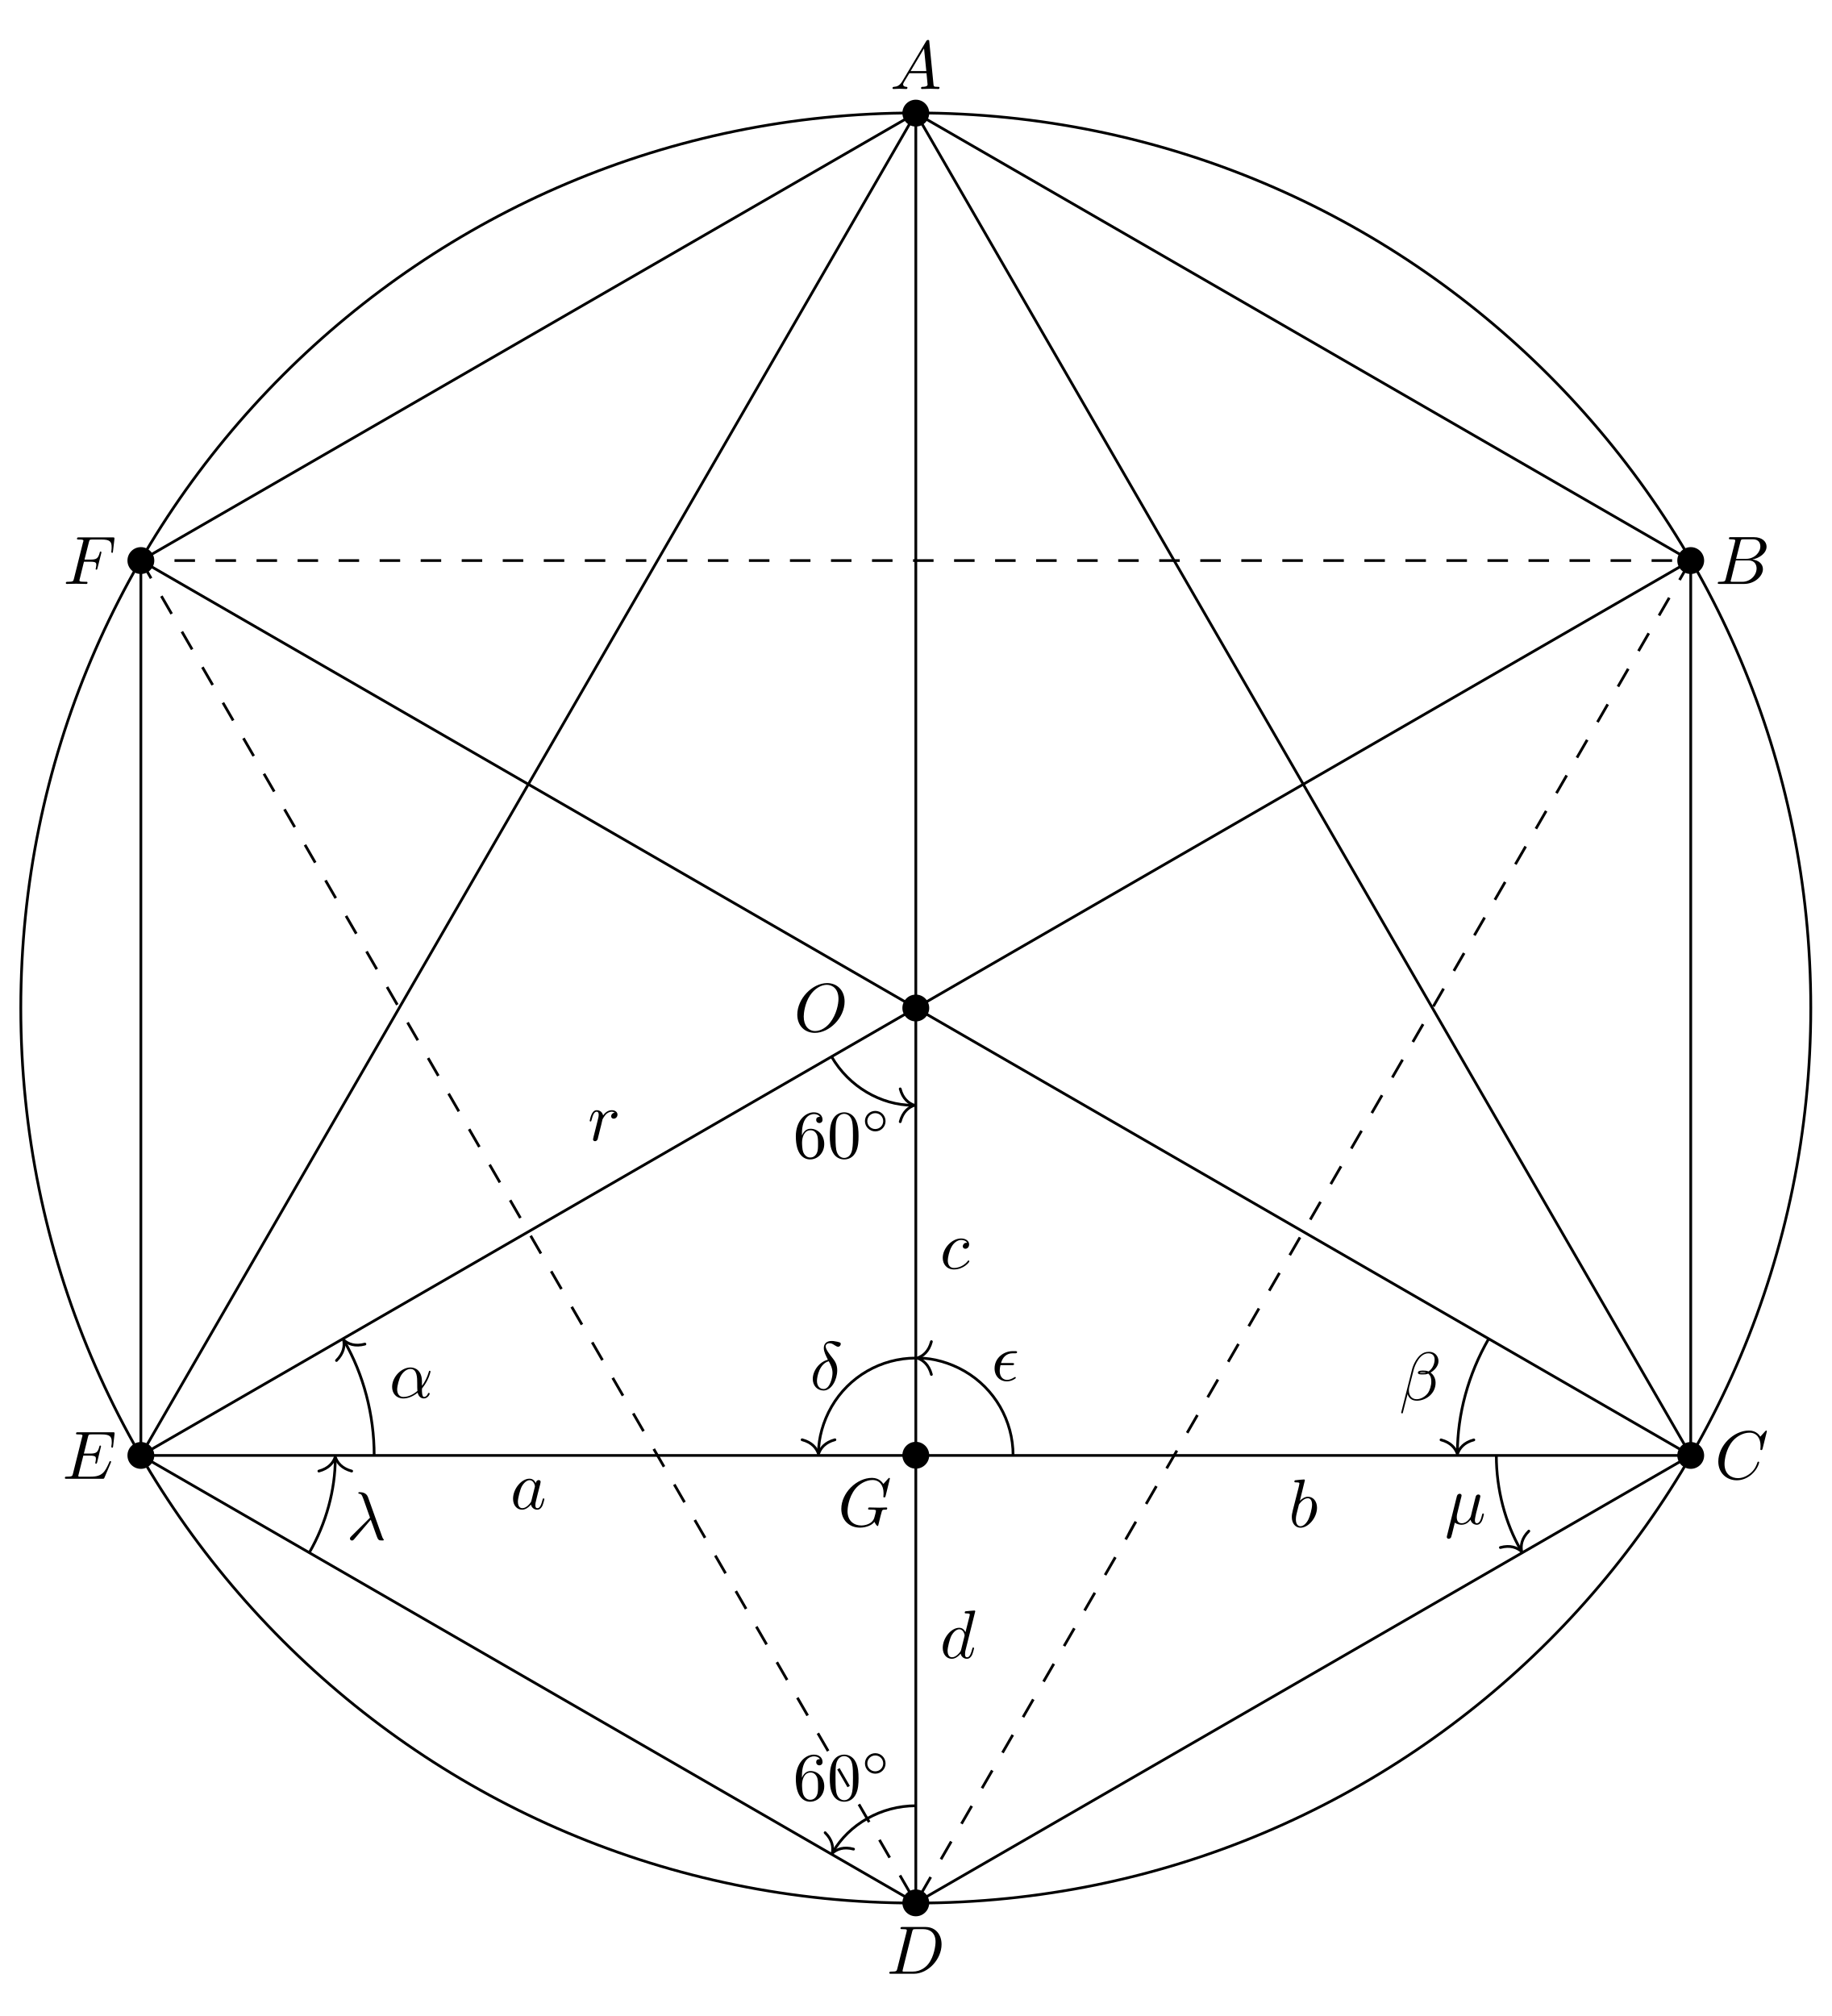
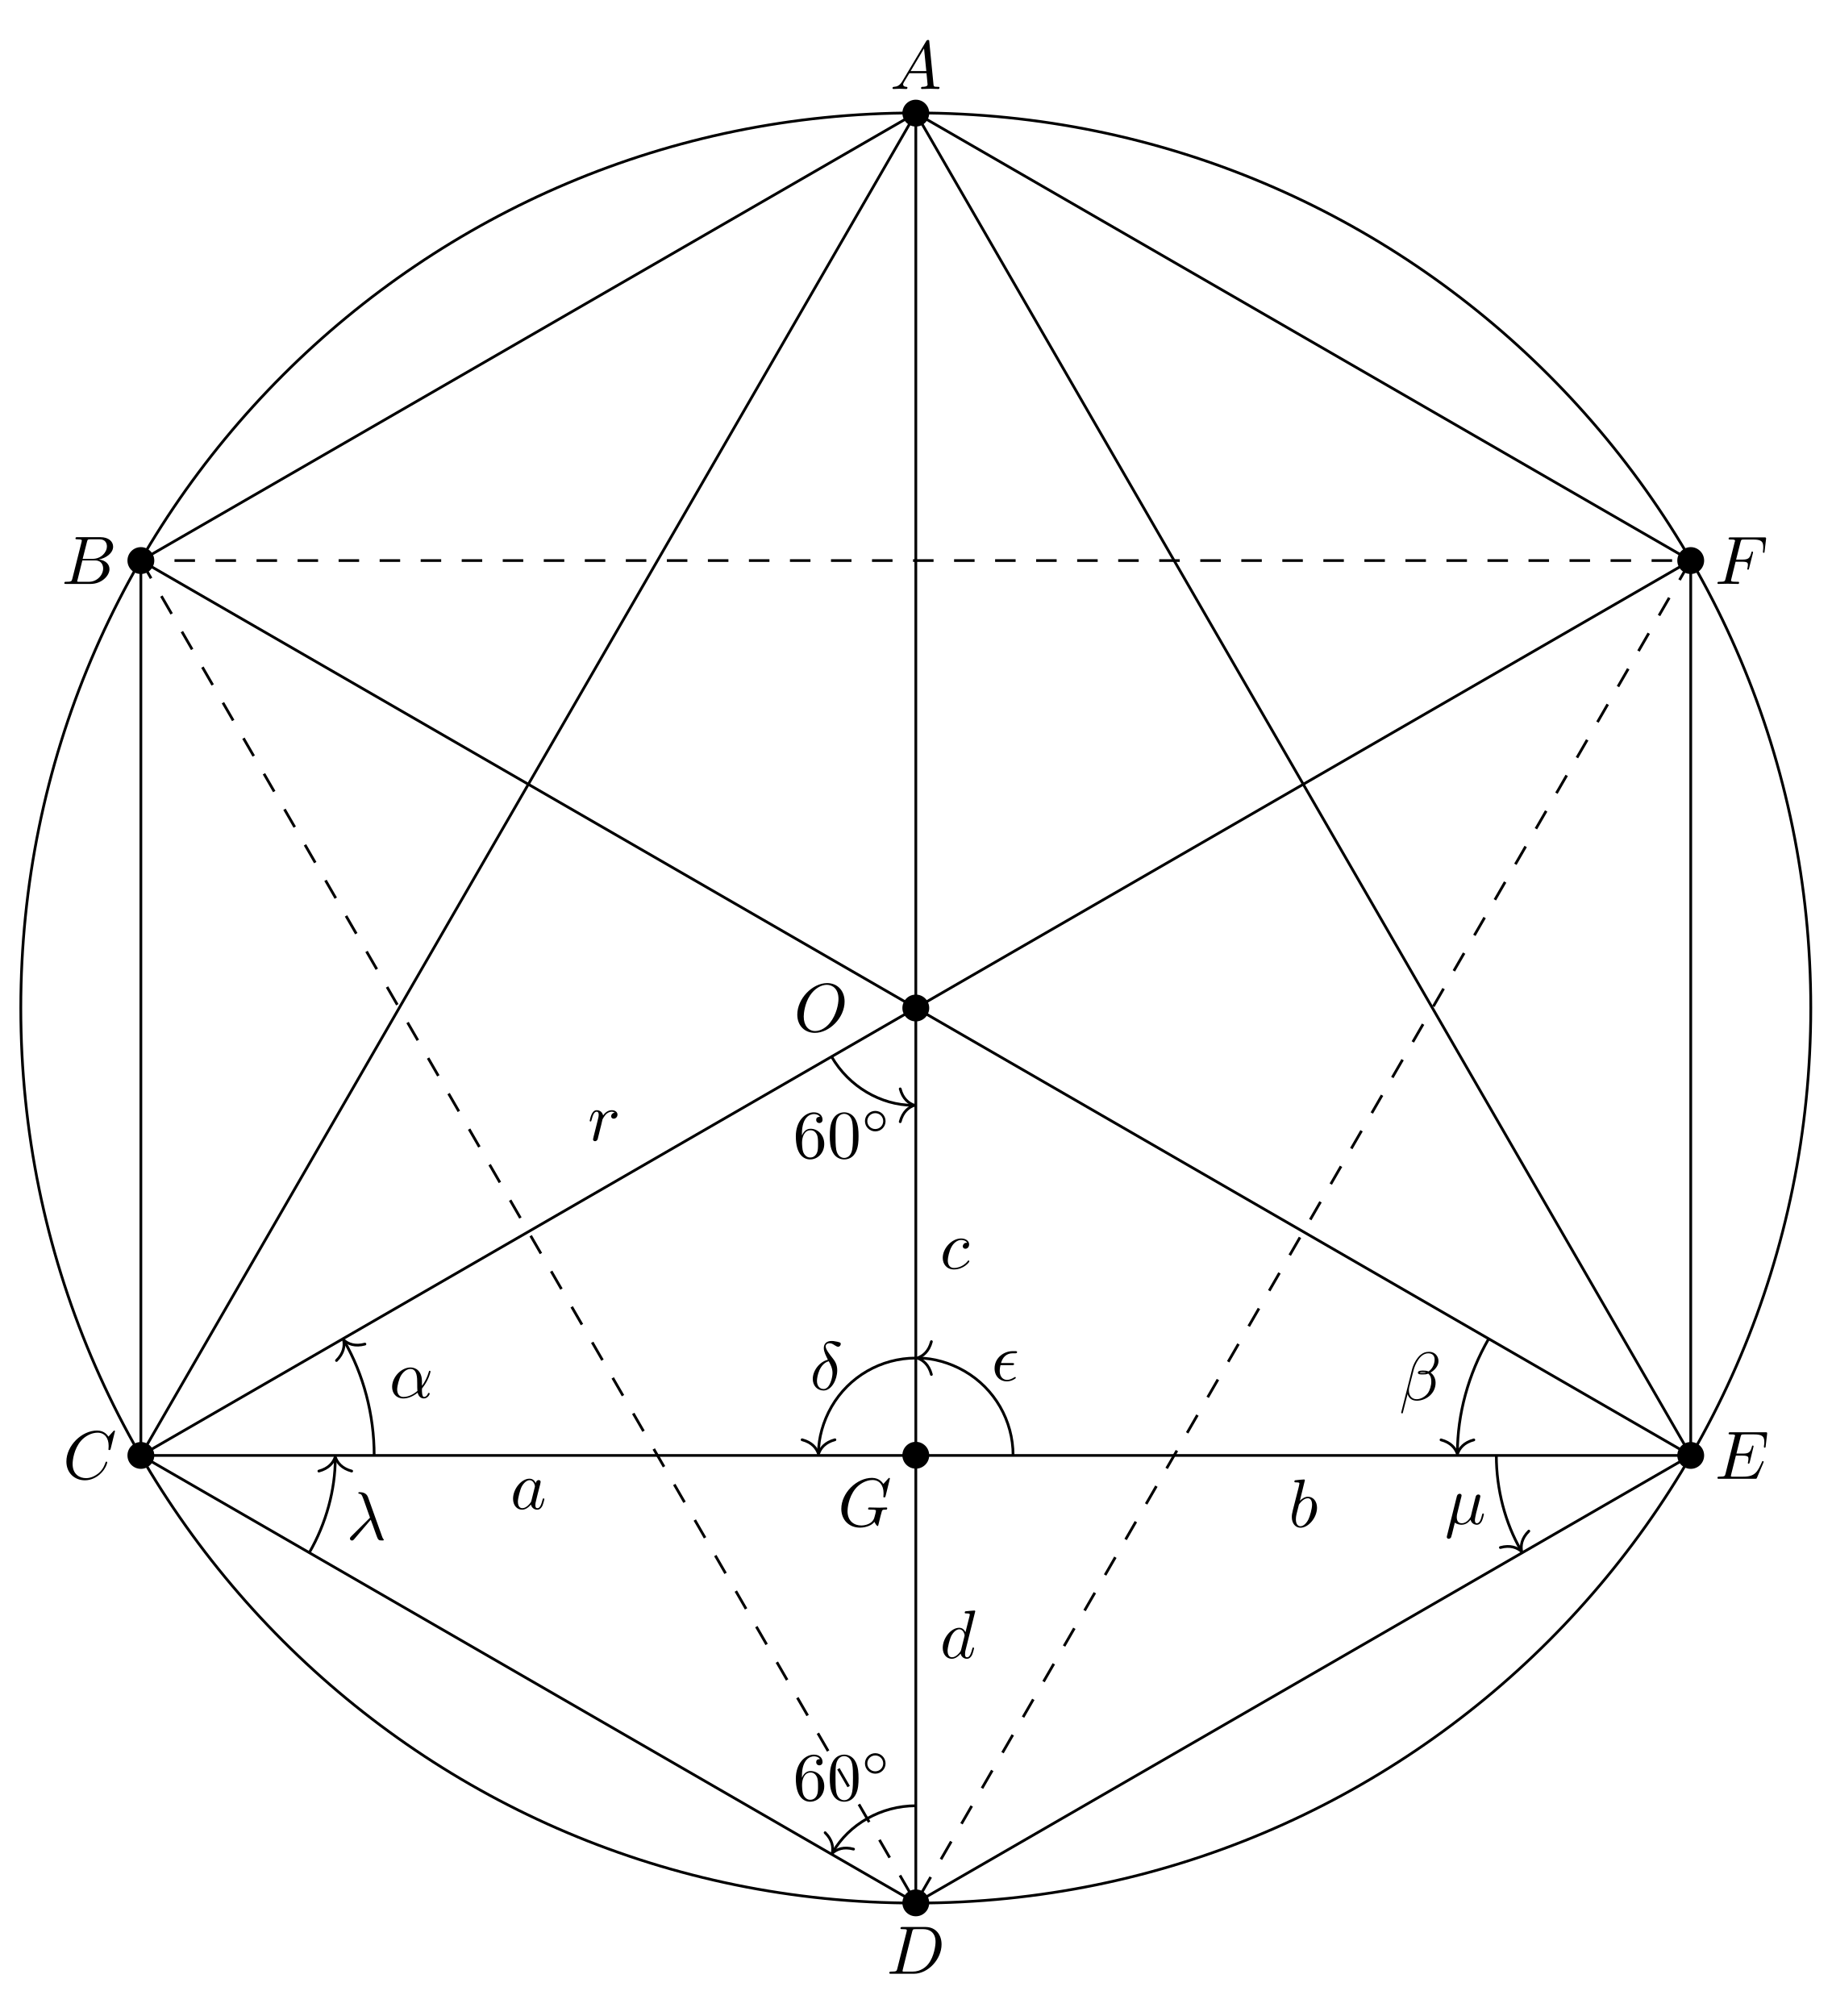
<svg xmlns="http://www.w3.org/2000/svg" xmlns:xlink="http://www.w3.org/1999/xlink" width="266.855pt" height="293.699pt" viewBox="0 0 266.855 293.699">
  <defs>
    <g>
      <g id="glyph-0-0">
        <path d="M 7.375 -4.344 C 7.375 -5.953 6.312 -7.031 4.828 -7.031 C 2.688 -7.031 0.484 -4.766 0.484 -2.438 C 0.484 -0.781 1.609 0.219 3.047 0.219 C 5.156 0.219 7.375 -1.969 7.375 -4.344 Z M 3.094 -0.047 C 2.109 -0.047 1.422 -0.844 1.422 -2.156 C 1.422 -2.609 1.562 -4.062 2.328 -5.219 C 3.016 -6.266 3.984 -6.781 4.781 -6.781 C 5.594 -6.781 6.484 -6.219 6.484 -4.734 C 6.484 -4.016 6.219 -2.469 5.234 -1.234 C 4.75 -0.625 3.938 -0.047 3.094 -0.047 Z M 3.094 -0.047 " />
      </g>
      <g id="glyph-0-1">
        <path d="M 1.781 -1.141 C 1.391 -0.484 1 -0.344 0.562 -0.312 C 0.438 -0.297 0.344 -0.297 0.344 -0.109 C 0.344 -0.047 0.406 0 0.484 0 C 0.75 0 1.062 -0.031 1.328 -0.031 C 1.672 -0.031 2.016 0 2.328 0 C 2.391 0 2.516 0 2.516 -0.188 C 2.516 -0.297 2.438 -0.312 2.359 -0.312 C 2.141 -0.328 1.891 -0.406 1.891 -0.656 C 1.891 -0.781 1.953 -0.891 2.031 -1.031 L 2.797 -2.297 L 5.297 -2.297 C 5.312 -2.094 5.453 -0.734 5.453 -0.641 C 5.453 -0.344 4.938 -0.312 4.734 -0.312 C 4.594 -0.312 4.5 -0.312 4.5 -0.109 C 4.5 0 4.609 0 4.641 0 C 5.047 0 5.469 -0.031 5.875 -0.031 C 6.125 -0.031 6.766 0 7.016 0 C 7.062 0 7.188 0 7.188 -0.203 C 7.188 -0.312 7.094 -0.312 6.953 -0.312 C 6.344 -0.312 6.344 -0.375 6.312 -0.672 L 5.703 -6.891 C 5.688 -7.094 5.688 -7.141 5.516 -7.141 C 5.359 -7.141 5.312 -7.062 5.25 -6.969 Z M 2.984 -2.609 L 4.938 -5.906 L 5.266 -2.609 Z M 2.984 -2.609 " />
      </g>
      <g id="glyph-0-2">
        <path d="M 1.594 -0.781 C 1.5 -0.391 1.469 -0.312 0.688 -0.312 C 0.516 -0.312 0.422 -0.312 0.422 -0.109 C 0.422 0 0.516 0 0.688 0 L 4.25 0 C 5.828 0 7 -1.172 7 -2.156 C 7 -2.875 6.422 -3.453 5.453 -3.562 C 6.484 -3.75 7.531 -4.484 7.531 -5.438 C 7.531 -6.172 6.875 -6.812 5.688 -6.812 L 2.328 -6.812 C 2.141 -6.812 2.047 -6.812 2.047 -6.609 C 2.047 -6.5 2.141 -6.5 2.328 -6.5 C 2.344 -6.5 2.531 -6.5 2.703 -6.484 C 2.875 -6.453 2.969 -6.453 2.969 -6.312 C 2.969 -6.281 2.953 -6.25 2.938 -6.125 Z M 3.094 -3.656 L 3.719 -6.125 C 3.812 -6.469 3.828 -6.5 4.25 -6.5 L 5.547 -6.5 C 6.422 -6.5 6.625 -5.906 6.625 -5.469 C 6.625 -4.594 5.766 -3.656 4.562 -3.656 Z M 2.656 -0.312 C 2.516 -0.312 2.5 -0.312 2.438 -0.312 C 2.328 -0.328 2.297 -0.344 2.297 -0.422 C 2.297 -0.453 2.297 -0.469 2.359 -0.641 L 3.047 -3.422 L 4.922 -3.422 C 5.875 -3.422 6.078 -2.688 6.078 -2.266 C 6.078 -1.281 5.188 -0.312 4 -0.312 Z M 2.656 -0.312 " />
      </g>
      <g id="glyph-0-3">
        <path d="M 7.578 -6.922 C 7.578 -6.953 7.562 -7.031 7.469 -7.031 C 7.438 -7.031 7.422 -7.016 7.312 -6.906 L 6.625 -6.141 C 6.531 -6.281 6.078 -7.031 4.969 -7.031 C 2.734 -7.031 0.5 -4.828 0.5 -2.516 C 0.5 -0.875 1.672 0.219 3.203 0.219 C 4.062 0.219 4.828 -0.172 5.359 -0.641 C 6.281 -1.453 6.453 -2.359 6.453 -2.391 C 6.453 -2.5 6.344 -2.5 6.328 -2.5 C 6.266 -2.5 6.219 -2.469 6.203 -2.391 C 6.109 -2.109 5.875 -1.391 5.188 -0.812 C 4.5 -0.266 3.875 -0.094 3.359 -0.094 C 2.469 -0.094 1.406 -0.609 1.406 -2.156 C 1.406 -2.734 1.609 -4.344 2.609 -5.516 C 3.219 -6.219 4.156 -6.719 5.047 -6.719 C 6.062 -6.719 6.656 -5.953 6.656 -4.797 C 6.656 -4.391 6.625 -4.391 6.625 -4.281 C 6.625 -4.188 6.734 -4.188 6.766 -4.188 C 6.891 -4.188 6.891 -4.203 6.953 -4.391 Z M 7.578 -6.922 " />
      </g>
      <g id="glyph-0-4">
        <path d="M 1.578 -0.781 C 1.484 -0.391 1.469 -0.312 0.672 -0.312 C 0.516 -0.312 0.406 -0.312 0.406 -0.125 C 0.406 0 0.484 0 0.672 0 L 3.984 0 C 6.047 0 8.016 -2.109 8.016 -4.281 C 8.016 -5.688 7.172 -6.812 5.672 -6.812 L 2.328 -6.812 C 2.141 -6.812 2.031 -6.812 2.031 -6.625 C 2.031 -6.5 2.109 -6.5 2.312 -6.5 C 2.438 -6.5 2.625 -6.484 2.734 -6.484 C 2.906 -6.453 2.953 -6.438 2.953 -6.312 C 2.953 -6.281 2.953 -6.25 2.922 -6.125 Z M 3.734 -6.125 C 3.828 -6.469 3.844 -6.5 4.281 -6.5 L 5.344 -6.5 C 6.312 -6.5 7.141 -5.969 7.141 -4.656 C 7.141 -4.172 6.953 -2.531 6.094 -1.438 C 5.812 -1.062 5.031 -0.312 3.797 -0.312 L 2.672 -0.312 C 2.531 -0.312 2.516 -0.312 2.453 -0.312 C 2.359 -0.328 2.328 -0.344 2.328 -0.422 C 2.328 -0.453 2.328 -0.469 2.375 -0.641 Z M 3.734 -6.125 " />
      </g>
      <g id="glyph-0-5">
        <path d="M 7.062 -2.328 C 7.078 -2.375 7.109 -2.438 7.109 -2.469 C 7.109 -2.469 7.109 -2.578 6.984 -2.578 C 6.891 -2.578 6.875 -2.516 6.859 -2.453 C 6.203 -0.984 5.844 -0.312 4.141 -0.312 L 2.688 -0.312 C 2.547 -0.312 2.516 -0.312 2.469 -0.312 C 2.359 -0.328 2.328 -0.344 2.328 -0.422 C 2.328 -0.453 2.328 -0.469 2.375 -0.641 L 3.062 -3.375 L 4.047 -3.375 C 4.891 -3.375 4.891 -3.156 4.891 -2.906 C 4.891 -2.844 4.891 -2.719 4.828 -2.422 C 4.812 -2.375 4.797 -2.344 4.797 -2.312 C 4.797 -2.266 4.828 -2.203 4.922 -2.203 C 5 -2.203 5.031 -2.25 5.078 -2.406 L 5.641 -4.734 C 5.641 -4.797 5.594 -4.844 5.516 -4.844 C 5.438 -4.844 5.406 -4.781 5.391 -4.672 C 5.172 -3.906 5 -3.672 4.078 -3.672 L 3.141 -3.672 L 3.734 -6.078 C 3.828 -6.438 3.844 -6.469 4.281 -6.469 L 5.688 -6.469 C 6.891 -6.469 7.203 -6.188 7.203 -5.359 C 7.203 -5.125 7.203 -5.109 7.156 -4.828 C 7.156 -4.781 7.141 -4.703 7.141 -4.656 C 7.141 -4.609 7.172 -4.531 7.266 -4.531 C 7.375 -4.531 7.391 -4.594 7.406 -4.781 L 7.609 -6.516 C 7.641 -6.781 7.594 -6.781 7.344 -6.781 L 2.297 -6.781 C 2.109 -6.781 2 -6.781 2 -6.578 C 2 -6.469 2.094 -6.469 2.281 -6.469 C 2.656 -6.469 2.938 -6.469 2.938 -6.297 C 2.938 -6.25 2.938 -6.234 2.875 -6.047 L 1.562 -0.781 C 1.469 -0.391 1.453 -0.312 0.656 -0.312 C 0.484 -0.312 0.375 -0.312 0.375 -0.125 C 0.375 0 0.469 0 0.656 0 L 5.828 0 C 6.062 0 6.078 -0.016 6.141 -0.172 Z M 7.062 -2.328 " />
      </g>
      <g id="glyph-0-6">
        <path d="M 3.016 -3.234 L 3.984 -3.234 C 4.734 -3.234 4.812 -3.078 4.812 -2.797 C 4.812 -2.719 4.812 -2.609 4.75 -2.297 C 4.719 -2.25 4.719 -2.219 4.719 -2.188 C 4.719 -2.109 4.781 -2.078 4.828 -2.078 C 4.938 -2.078 4.938 -2.109 4.984 -2.281 L 5.531 -4.453 C 5.562 -4.562 5.562 -4.578 5.562 -4.609 C 5.562 -4.625 5.547 -4.719 5.438 -4.719 C 5.344 -4.719 5.328 -4.672 5.297 -4.5 C 5.078 -3.734 4.859 -3.547 4 -3.547 L 3.094 -3.547 L 3.734 -6.078 C 3.828 -6.438 3.844 -6.469 4.281 -6.469 L 5.594 -6.469 C 6.812 -6.469 7.047 -6.141 7.047 -5.375 C 7.047 -5.141 7.047 -5.109 7.016 -4.828 C 7 -4.703 7 -4.688 7 -4.656 C 7 -4.609 7.031 -4.531 7.125 -4.531 C 7.234 -4.531 7.234 -4.594 7.25 -4.781 L 7.453 -6.516 C 7.484 -6.781 7.438 -6.781 7.188 -6.781 L 2.297 -6.781 C 2.109 -6.781 2 -6.781 2 -6.578 C 2 -6.469 2.094 -6.469 2.281 -6.469 C 2.656 -6.469 2.938 -6.469 2.938 -6.297 C 2.938 -6.25 2.938 -6.234 2.875 -6.047 L 1.562 -0.781 C 1.469 -0.391 1.453 -0.312 0.656 -0.312 C 0.484 -0.312 0.375 -0.312 0.375 -0.125 C 0.375 0 0.5 0 0.531 0 C 0.812 0 1.562 -0.031 1.844 -0.031 C 2.172 -0.031 3 0 3.328 0 C 3.422 0 3.531 0 3.531 -0.188 C 3.531 -0.266 3.484 -0.297 3.484 -0.297 C 3.453 -0.312 3.422 -0.312 3.203 -0.312 C 2.984 -0.312 2.938 -0.312 2.688 -0.328 C 2.391 -0.359 2.359 -0.406 2.359 -0.531 C 2.359 -0.547 2.359 -0.609 2.406 -0.75 Z M 3.016 -3.234 " />
      </g>
      <g id="glyph-0-7">
        <path d="M 7.578 -6.922 C 7.578 -6.953 7.562 -7.031 7.469 -7.031 C 7.438 -7.031 7.422 -7.016 7.312 -6.906 L 6.625 -6.141 C 6.531 -6.281 6.078 -7.031 4.969 -7.031 C 2.734 -7.031 0.5 -4.828 0.5 -2.516 C 0.5 -0.922 1.609 0.219 3.219 0.219 C 3.656 0.219 4.109 0.125 4.469 -0.016 C 4.969 -0.219 5.156 -0.422 5.328 -0.625 C 5.422 -0.375 5.688 -0.016 5.781 -0.016 C 5.828 -0.016 5.859 -0.047 5.859 -0.047 C 5.875 -0.062 5.969 -0.453 6.016 -0.656 L 6.203 -1.422 C 6.25 -1.594 6.297 -1.766 6.344 -1.938 C 6.453 -2.375 6.453 -2.406 7.031 -2.406 C 7.078 -2.406 7.188 -2.422 7.188 -2.609 C 7.188 -2.688 7.141 -2.719 7.062 -2.719 C 6.828 -2.719 6.234 -2.688 6.016 -2.688 C 5.703 -2.688 4.922 -2.719 4.609 -2.719 C 4.531 -2.719 4.406 -2.719 4.406 -2.516 C 4.406 -2.406 4.484 -2.406 4.703 -2.406 C 4.719 -2.406 5 -2.406 5.234 -2.391 C 5.5 -2.359 5.547 -2.328 5.547 -2.203 C 5.547 -2.109 5.438 -1.672 5.328 -1.297 C 5.047 -0.203 3.766 -0.094 3.406 -0.094 C 2.453 -0.094 1.406 -0.656 1.406 -2.188 C 1.406 -2.5 1.5 -4.141 2.547 -5.438 C 3.094 -6.109 4.062 -6.719 5.047 -6.719 C 6.062 -6.719 6.656 -5.953 6.656 -4.797 C 6.656 -4.391 6.625 -4.391 6.625 -4.281 C 6.625 -4.188 6.734 -4.188 6.766 -4.188 C 6.891 -4.188 6.891 -4.203 6.953 -4.391 Z M 7.578 -6.922 " />
      </g>
      <g id="glyph-0-8">
        <path d="M 3.719 -3.766 C 3.531 -4.141 3.25 -4.406 2.797 -4.406 C 1.641 -4.406 0.406 -2.938 0.406 -1.484 C 0.406 -0.547 0.953 0.109 1.719 0.109 C 1.922 0.109 2.422 0.062 3.016 -0.641 C 3.094 -0.219 3.453 0.109 3.922 0.109 C 4.281 0.109 4.5 -0.125 4.672 -0.438 C 4.828 -0.797 4.969 -1.406 4.969 -1.422 C 4.969 -1.531 4.875 -1.531 4.844 -1.531 C 4.75 -1.531 4.734 -1.484 4.703 -1.344 C 4.531 -0.703 4.359 -0.109 3.953 -0.109 C 3.672 -0.109 3.656 -0.375 3.656 -0.562 C 3.656 -0.781 3.672 -0.875 3.781 -1.312 C 3.891 -1.719 3.906 -1.828 4 -2.203 L 4.359 -3.594 C 4.422 -3.875 4.422 -3.891 4.422 -3.938 C 4.422 -4.109 4.312 -4.203 4.141 -4.203 C 3.891 -4.203 3.75 -3.984 3.719 -3.766 Z M 3.078 -1.188 C 3.016 -1 3.016 -0.984 2.875 -0.812 C 2.438 -0.266 2.031 -0.109 1.75 -0.109 C 1.25 -0.109 1.109 -0.656 1.109 -1.047 C 1.109 -1.547 1.422 -2.766 1.656 -3.234 C 1.969 -3.812 2.406 -4.188 2.812 -4.188 C 3.453 -4.188 3.594 -3.375 3.594 -3.312 C 3.594 -3.25 3.578 -3.188 3.562 -3.141 Z M 3.078 -1.188 " />
      </g>
      <g id="glyph-0-9">
        <path d="M 2.375 -6.812 C 2.375 -6.812 2.375 -6.922 2.25 -6.922 C 2.031 -6.922 1.297 -6.844 1.031 -6.812 C 0.953 -6.812 0.844 -6.797 0.844 -6.625 C 0.844 -6.5 0.938 -6.5 1.094 -6.5 C 1.562 -6.5 1.578 -6.438 1.578 -6.328 C 1.578 -6.266 1.5 -5.922 1.453 -5.719 L 0.625 -2.469 C 0.516 -1.969 0.469 -1.797 0.469 -1.453 C 0.469 -0.516 1 0.109 1.734 0.109 C 2.906 0.109 4.141 -1.375 4.141 -2.812 C 4.141 -3.719 3.609 -4.406 2.812 -4.406 C 2.359 -4.406 1.938 -4.109 1.641 -3.812 Z M 1.453 -3.047 C 1.5 -3.266 1.5 -3.281 1.594 -3.391 C 2.078 -4.031 2.531 -4.188 2.797 -4.188 C 3.156 -4.188 3.422 -3.891 3.422 -3.25 C 3.422 -2.656 3.094 -1.516 2.906 -1.141 C 2.578 -0.469 2.125 -0.109 1.734 -0.109 C 1.391 -0.109 1.062 -0.375 1.062 -1.109 C 1.062 -1.312 1.062 -1.5 1.219 -2.125 Z M 1.453 -3.047 " />
      </g>
      <g id="glyph-0-10">
        <path d="M 3.953 -3.781 C 3.781 -3.781 3.656 -3.781 3.516 -3.656 C 3.344 -3.5 3.328 -3.328 3.328 -3.266 C 3.328 -3.016 3.516 -2.906 3.703 -2.906 C 3.984 -2.906 4.25 -3.156 4.25 -3.547 C 4.25 -4.031 3.781 -4.406 3.078 -4.406 C 1.734 -4.406 0.406 -2.984 0.406 -1.578 C 0.406 -0.672 0.984 0.109 2.031 0.109 C 3.453 0.109 4.281 -0.953 4.281 -1.062 C 4.281 -1.125 4.234 -1.203 4.172 -1.203 C 4.109 -1.203 4.094 -1.172 4.031 -1.094 C 3.25 -0.109 2.156 -0.109 2.047 -0.109 C 1.422 -0.109 1.141 -0.594 1.141 -1.203 C 1.141 -1.609 1.344 -2.578 1.688 -3.188 C 2 -3.766 2.547 -4.188 3.094 -4.188 C 3.422 -4.188 3.812 -4.062 3.953 -3.781 Z M 3.953 -3.781 " />
      </g>
      <g id="glyph-0-11">
        <path d="M 5.141 -6.812 C 5.141 -6.812 5.141 -6.922 5.016 -6.922 C 4.859 -6.922 3.922 -6.828 3.75 -6.812 C 3.672 -6.797 3.609 -6.75 3.609 -6.625 C 3.609 -6.5 3.703 -6.5 3.844 -6.5 C 4.328 -6.5 4.344 -6.438 4.344 -6.328 L 4.312 -6.125 L 3.719 -3.766 C 3.531 -4.141 3.25 -4.406 2.797 -4.406 C 1.641 -4.406 0.406 -2.938 0.406 -1.484 C 0.406 -0.547 0.953 0.109 1.719 0.109 C 1.922 0.109 2.422 0.062 3.016 -0.641 C 3.094 -0.219 3.453 0.109 3.922 0.109 C 4.281 0.109 4.5 -0.125 4.672 -0.438 C 4.828 -0.797 4.969 -1.406 4.969 -1.422 C 4.969 -1.531 4.875 -1.531 4.844 -1.531 C 4.75 -1.531 4.734 -1.484 4.703 -1.344 C 4.531 -0.703 4.359 -0.109 3.953 -0.109 C 3.672 -0.109 3.656 -0.375 3.656 -0.562 C 3.656 -0.812 3.672 -0.875 3.703 -1.047 Z M 3.078 -1.188 C 3.016 -1 3.016 -0.984 2.875 -0.812 C 2.438 -0.266 2.031 -0.109 1.75 -0.109 C 1.25 -0.109 1.109 -0.656 1.109 -1.047 C 1.109 -1.547 1.422 -2.766 1.656 -3.234 C 1.969 -3.812 2.406 -4.188 2.812 -4.188 C 3.453 -4.188 3.594 -3.375 3.594 -3.312 C 3.594 -3.25 3.578 -3.188 3.562 -3.141 Z M 3.078 -1.188 " />
      </g>
      <g id="glyph-0-12">
        <path d="M 0.875 -0.594 C 0.844 -0.438 0.781 -0.203 0.781 -0.156 C 0.781 0.016 0.922 0.109 1.078 0.109 C 1.203 0.109 1.375 0.031 1.453 -0.172 C 1.469 -0.203 1.797 -1.562 1.844 -1.75 C 1.922 -2.078 2.109 -2.766 2.156 -3.047 C 2.203 -3.172 2.484 -3.641 2.719 -3.859 C 2.797 -3.922 3.094 -4.188 3.516 -4.188 C 3.781 -4.188 3.922 -4.062 3.938 -4.062 C 3.641 -4.016 3.422 -3.781 3.422 -3.516 C 3.422 -3.359 3.531 -3.172 3.797 -3.172 C 4.062 -3.172 4.344 -3.406 4.344 -3.766 C 4.344 -4.109 4.031 -4.406 3.516 -4.406 C 2.875 -4.406 2.438 -3.922 2.25 -3.641 C 2.156 -4.094 1.797 -4.406 1.328 -4.406 C 0.875 -4.406 0.688 -4.016 0.594 -3.844 C 0.422 -3.5 0.297 -2.906 0.297 -2.875 C 0.297 -2.766 0.391 -2.766 0.406 -2.766 C 0.516 -2.766 0.516 -2.781 0.578 -3 C 0.75 -3.703 0.953 -4.188 1.312 -4.188 C 1.469 -4.188 1.609 -4.109 1.609 -3.734 C 1.609 -3.516 1.578 -3.406 1.453 -2.891 Z M 0.875 -0.594 " />
      </g>
      <g id="glyph-0-13">
        <path d="M 4.75 -2.359 C 4.75 -3.922 3.828 -4.406 3.094 -4.406 C 1.719 -4.406 0.406 -2.984 0.406 -1.578 C 0.406 -0.641 1 0.109 2.031 0.109 C 2.656 0.109 3.375 -0.125 4.125 -0.734 C 4.25 -0.203 4.578 0.109 5.031 0.109 C 5.562 0.109 5.875 -0.438 5.875 -0.594 C 5.875 -0.672 5.812 -0.703 5.75 -0.703 C 5.688 -0.703 5.656 -0.672 5.625 -0.594 C 5.438 -0.109 5.078 -0.109 5.062 -0.109 C 4.75 -0.109 4.75 -0.891 4.75 -1.125 C 4.75 -1.328 4.75 -1.359 4.859 -1.469 C 5.797 -2.656 6 -3.812 6 -3.812 C 6 -3.844 5.984 -3.922 5.875 -3.922 C 5.781 -3.922 5.781 -3.891 5.734 -3.703 C 5.547 -3.078 5.219 -2.328 4.75 -1.734 Z M 4.094 -0.984 C 3.203 -0.219 2.438 -0.109 2.047 -0.109 C 1.453 -0.109 1.141 -0.562 1.141 -1.203 C 1.141 -1.688 1.406 -2.766 1.719 -3.266 C 2.188 -4 2.734 -4.188 3.078 -4.188 C 4.062 -4.188 4.062 -2.875 4.062 -2.109 C 4.062 -1.734 4.062 -1.156 4.094 -0.984 Z M 4.094 -0.984 " />
      </g>
      <g id="glyph-0-14">
        <path d="M 2.625 -4.359 C 1.391 -4.062 0.422 -2.766 0.422 -1.562 C 0.422 -0.594 1.062 0.125 2 0.125 C 3.156 0.125 3.984 -1.453 3.984 -2.828 C 3.984 -3.734 3.594 -4.234 3.25 -4.672 C 2.891 -5.125 2.297 -5.875 2.297 -6.312 C 2.297 -6.531 2.5 -6.766 2.844 -6.766 C 3.156 -6.766 3.344 -6.641 3.562 -6.5 C 3.766 -6.375 3.953 -6.25 4.109 -6.25 C 4.359 -6.25 4.5 -6.484 4.5 -6.656 C 4.5 -6.875 4.344 -6.891 3.984 -6.984 C 3.469 -7.094 3.328 -7.094 3.172 -7.094 C 2.391 -7.094 2.031 -6.656 2.031 -6.062 C 2.031 -5.516 2.328 -4.969 2.625 -4.359 Z M 2.75 -4.141 C 3 -3.672 3.297 -3.141 3.297 -2.422 C 3.297 -1.766 2.922 -0.094 2 -0.094 C 1.453 -0.094 1.031 -0.516 1.031 -1.281 C 1.031 -1.906 1.406 -3.781 2.75 -4.141 Z M 2.75 -4.141 " />
      </g>
      <g id="glyph-0-15">
        <path d="M 2.969 -2.25 C 3.125 -2.25 3.312 -2.25 3.312 -2.422 C 3.312 -2.562 3.188 -2.562 3.016 -2.562 L 1.406 -2.562 C 1.641 -3.406 2.203 -3.984 3.109 -3.984 L 3.422 -3.984 C 3.594 -3.984 3.75 -3.984 3.75 -4.156 C 3.75 -4.297 3.625 -4.297 3.453 -4.297 L 3.094 -4.297 C 1.797 -4.297 0.469 -3.297 0.469 -1.781 C 0.469 -0.672 1.219 0.109 2.266 0.109 C 2.922 0.109 3.562 -0.297 3.562 -0.406 C 3.562 -0.422 3.562 -0.531 3.469 -0.531 C 3.453 -0.531 3.422 -0.531 3.344 -0.484 C 3.031 -0.281 2.656 -0.109 2.297 -0.109 C 1.719 -0.109 1.219 -0.531 1.219 -1.406 C 1.219 -1.75 1.297 -2.141 1.328 -2.25 Z M 2.969 -2.25 " />
      </g>
      <g id="glyph-0-16">
        <path d="M 5.734 -5.672 C 5.734 -6.422 5.188 -7.031 4.375 -7.031 C 3.797 -7.031 3.516 -6.875 3.172 -6.625 C 2.625 -6.219 2.078 -5.25 1.891 -4.5 L 0.297 1.828 C 0.297 1.875 0.344 1.938 0.422 1.938 C 0.5 1.938 0.531 1.906 0.531 1.891 L 1.234 -0.875 C 1.422 -0.266 1.859 0.094 2.594 0.094 C 3.312 0.094 4.062 -0.25 4.516 -0.688 C 5 -1.141 5.312 -1.781 5.312 -2.516 C 5.312 -3.234 4.938 -3.766 4.578 -4 C 5.156 -4.344 5.734 -4.953 5.734 -5.672 Z M 3.938 -4.016 C 3.812 -3.969 3.703 -3.953 3.453 -3.953 C 3.312 -3.953 3.125 -3.938 3.016 -3.984 C 3.047 -4.094 3.406 -4.062 3.516 -4.062 C 3.719 -4.062 3.812 -4.062 3.938 -4.016 Z M 5.172 -5.906 C 5.172 -5.203 4.797 -4.484 4.281 -4.172 C 4 -4.281 3.812 -4.297 3.516 -4.297 C 3.297 -4.297 2.734 -4.312 2.734 -3.984 C 2.734 -3.703 3.25 -3.734 3.422 -3.734 C 3.797 -3.734 3.953 -3.734 4.25 -3.859 C 4.625 -3.5 4.672 -3.188 4.688 -2.734 C 4.703 -2.156 4.469 -1.406 4.188 -1.016 C 3.797 -0.484 3.125 -0.125 2.562 -0.125 C 1.797 -0.125 1.422 -0.703 1.422 -1.406 C 1.422 -1.5 1.422 -1.656 1.469 -1.844 L 2.109 -4.359 C 2.328 -5.219 3.047 -6.812 4.25 -6.812 C 4.828 -6.812 5.172 -6.5 5.172 -5.906 Z M 5.172 -5.906 " />
      </g>
      <g id="glyph-0-17">
        <path d="M 3.562 -2.906 C 3.969 -1.859 4.453 -0.344 4.609 -0.109 C 4.766 0.109 4.859 0.109 5.141 0.109 L 5.359 0.109 C 5.453 0.094 5.469 0.047 5.469 0.016 C 5.469 -0.016 5.438 -0.047 5.406 -0.078 C 5.312 -0.188 5.25 -0.344 5.188 -0.531 L 3.156 -6.203 C 2.938 -6.781 2.406 -6.922 1.938 -6.922 C 1.891 -6.922 1.75 -6.922 1.75 -6.812 C 1.75 -6.734 1.828 -6.703 1.844 -6.703 C 2.172 -6.656 2.25 -6.594 2.5 -5.906 L 3.453 -3.203 L 0.703 -0.469 C 0.594 -0.344 0.531 -0.297 0.531 -0.156 C 0.531 0.016 0.672 0.125 0.828 0.125 C 0.984 0.125 1.078 0.016 1.156 -0.078 Z M 3.562 -2.906 " />
      </g>
      <g id="glyph-0-18">
        <path d="M 2.297 -3.5 C 2.359 -3.703 2.453 -4.094 2.453 -4.141 C 2.453 -4.312 2.328 -4.406 2.156 -4.406 C 2.141 -4.406 1.859 -4.391 1.766 -4.047 L 0.328 1.719 C 0.297 1.844 0.297 1.859 0.297 1.891 C 0.297 2.031 0.406 2.156 0.578 2.156 C 0.781 2.156 0.906 1.969 0.922 1.938 C 0.969 1.859 1.094 1.328 1.469 -0.203 C 1.797 0.062 2.25 0.109 2.438 0.109 C 3.141 0.109 3.531 -0.344 3.766 -0.625 C 3.859 -0.172 4.234 0.109 4.672 0.109 C 5.016 0.109 5.25 -0.125 5.406 -0.438 C 5.578 -0.797 5.703 -1.406 5.703 -1.422 C 5.703 -1.531 5.609 -1.531 5.578 -1.531 C 5.484 -1.531 5.469 -1.484 5.438 -1.344 C 5.281 -0.703 5.094 -0.109 4.688 -0.109 C 4.422 -0.109 4.391 -0.375 4.391 -0.562 C 4.391 -0.781 4.5 -1.25 4.578 -1.609 L 4.859 -2.688 C 4.891 -2.828 5 -3.203 5.031 -3.359 C 5.078 -3.594 5.188 -3.969 5.188 -4.031 C 5.188 -4.203 5.047 -4.297 4.891 -4.297 C 4.844 -4.297 4.578 -4.281 4.5 -3.953 L 4.031 -2.078 C 3.922 -1.578 3.812 -1.172 3.781 -1.062 C 3.766 -1.016 3.297 -0.109 2.484 -0.109 C 1.984 -0.109 1.75 -0.438 1.75 -0.984 C 1.75 -1.266 1.812 -1.547 1.891 -1.828 Z M 2.297 -3.5 " />
      </g>
      <g id="glyph-1-0">
        <path d="M 1.312 -3.266 L 1.312 -3.516 C 1.312 -6.031 2.547 -6.391 3.062 -6.391 C 3.297 -6.391 3.719 -6.328 3.938 -5.984 C 3.781 -5.984 3.391 -5.984 3.391 -5.547 C 3.391 -5.234 3.625 -5.078 3.844 -5.078 C 4 -5.078 4.312 -5.172 4.312 -5.562 C 4.312 -6.156 3.875 -6.641 3.047 -6.641 C 1.766 -6.641 0.422 -5.359 0.422 -3.156 C 0.422 -0.484 1.578 0.219 2.5 0.219 C 3.609 0.219 4.562 -0.719 4.562 -2.031 C 4.562 -3.297 3.672 -4.25 2.562 -4.25 C 1.891 -4.25 1.516 -3.75 1.312 -3.266 Z M 2.5 -0.062 C 1.875 -0.062 1.578 -0.656 1.516 -0.812 C 1.328 -1.281 1.328 -2.078 1.328 -2.25 C 1.328 -3.031 1.656 -4.031 2.547 -4.031 C 2.719 -4.031 3.172 -4.031 3.484 -3.406 C 3.656 -3.047 3.656 -2.531 3.656 -2.047 C 3.656 -1.562 3.656 -1.062 3.484 -0.703 C 3.188 -0.109 2.734 -0.062 2.5 -0.062 Z M 2.5 -0.062 " />
      </g>
      <g id="glyph-1-1">
        <path d="M 4.578 -3.188 C 4.578 -3.984 4.531 -4.781 4.188 -5.516 C 3.734 -6.484 2.906 -6.641 2.5 -6.641 C 1.891 -6.641 1.172 -6.375 0.75 -5.453 C 0.438 -4.766 0.391 -3.984 0.391 -3.188 C 0.391 -2.438 0.422 -1.547 0.844 -0.781 C 1.266 0.016 2 0.219 2.484 0.219 C 3.016 0.219 3.781 0.016 4.219 -0.938 C 4.531 -1.625 4.578 -2.406 4.578 -3.188 Z M 2.484 0 C 2.094 0 1.5 -0.25 1.328 -1.203 C 1.219 -1.797 1.219 -2.719 1.219 -3.312 C 1.219 -3.953 1.219 -4.609 1.297 -5.141 C 1.484 -6.328 2.234 -6.422 2.484 -6.422 C 2.812 -6.422 3.469 -6.234 3.656 -5.25 C 3.766 -4.688 3.766 -3.938 3.766 -3.312 C 3.766 -2.562 3.766 -1.891 3.656 -1.25 C 3.5 -0.297 2.938 0 2.484 0 Z M 2.484 0 " />
      </g>
      <g id="glyph-2-0">
        <path d="M 3.531 -1.734 C 3.531 -2.578 2.859 -3.234 2.031 -3.234 C 1.203 -3.234 0.531 -2.562 0.531 -1.75 C 0.531 -0.906 1.219 -0.25 2.031 -0.25 C 2.875 -0.25 3.531 -0.922 3.531 -1.734 Z M 2.031 -0.594 C 1.375 -0.594 0.875 -1.125 0.875 -1.734 C 0.875 -2.391 1.391 -2.906 2.031 -2.906 C 2.688 -2.906 3.188 -2.375 3.188 -1.75 C 3.188 -1.094 2.672 -0.594 2.031 -0.594 Z M 2.031 -0.594 " />
      </g>
    </g>
    <clipPath id="clip-0">
      <path clip-rule="nonzero" d="M 0 10 L 266.855 10 L 266.855 283 L 0 283 Z M 0 10 " />
    </clipPath>
  </defs>
  <g clip-path="url(#clip-0)">
    <path fill="none" stroke-width="0.399" stroke-linecap="butt" stroke-linejoin="miter" stroke="rgb(0%, 0%, 0%)" stroke-opacity="1" stroke-miterlimit="10" d="M 130.396 0.001 C 130.396 72.017 72.017 130.396 0.002 130.396 C -72.018 130.396 -130.397 72.017 -130.397 0.001 C -130.397 -72.018 -72.018 -130.397 0.002 -130.397 C 72.017 -130.397 130.396 -72.018 130.396 0.001 Z M 130.396 0.001 " transform="matrix(1, 0, 0, -1, 133.428, 146.849)" />
  </g>
  <path fill="none" stroke-width="0.399" stroke-linecap="butt" stroke-linejoin="miter" stroke="rgb(0%, 0%, 0%)" stroke-opacity="1" stroke-miterlimit="10" d="M 0.002 130.369 L -112.905 65.185 L -112.905 -65.186 L 0.002 -130.37 L 112.904 -65.186 L 112.904 65.185 Z M 0.002 130.369 " transform="matrix(1, 0, 0, -1, 133.428, 146.849)" />
  <path fill="none" stroke-width="0.399" stroke-linecap="butt" stroke-linejoin="miter" stroke="rgb(0%, 0%, 0%)" stroke-opacity="1" stroke-miterlimit="10" d="M 0.002 0.001 L 0.002 130.369 " transform="matrix(1, 0, 0, -1, 133.428, 146.849)" />
  <path fill="none" stroke-width="0.399" stroke-linecap="butt" stroke-linejoin="miter" stroke="rgb(0%, 0%, 0%)" stroke-opacity="1" stroke-miterlimit="10" d="M 0.002 0.001 L -112.905 65.185 " transform="matrix(1, 0, 0, -1, 133.428, 146.849)" />
  <path fill="none" stroke-width="0.399" stroke-linecap="butt" stroke-linejoin="miter" stroke="rgb(0%, 0%, 0%)" stroke-opacity="1" stroke-miterlimit="10" d="M 0.002 0.001 L -112.905 -65.186 " transform="matrix(1, 0, 0, -1, 133.428, 146.849)" />
  <path fill="none" stroke-width="0.399" stroke-linecap="butt" stroke-linejoin="miter" stroke="rgb(0%, 0%, 0%)" stroke-opacity="1" stroke-miterlimit="10" d="M 0.002 0.001 L 0.002 -130.37 " transform="matrix(1, 0, 0, -1, 133.428, 146.849)" />
  <path fill="none" stroke-width="0.399" stroke-linecap="butt" stroke-linejoin="miter" stroke="rgb(0%, 0%, 0%)" stroke-opacity="1" stroke-miterlimit="10" d="M 0.002 0.001 L 112.904 -65.186 " transform="matrix(1, 0, 0, -1, 133.428, 146.849)" />
  <path fill="none" stroke-width="0.399" stroke-linecap="butt" stroke-linejoin="miter" stroke="rgb(0%, 0%, 0%)" stroke-opacity="1" stroke-miterlimit="10" d="M 0.002 0.001 L 112.904 65.185 " transform="matrix(1, 0, 0, -1, 133.428, 146.849)" />
  <path fill="none" stroke-width="0.399" stroke-linecap="butt" stroke-linejoin="miter" stroke="rgb(0%, 0%, 0%)" stroke-opacity="1" stroke-miterlimit="10" d="M 0.002 130.369 L -112.905 -65.186 L 112.904 -65.186 Z M 0.002 130.369 " transform="matrix(1, 0, 0, -1, 133.428, 146.849)" />
  <path fill="none" stroke-width="0.399" stroke-linecap="butt" stroke-linejoin="miter" stroke="rgb(0%, 0%, 0%)" stroke-opacity="1" stroke-dasharray="2.989 2.989" stroke-miterlimit="10" d="M -112.905 65.185 L 0.002 -130.37 L 112.904 65.185 Z M -112.905 65.185 " transform="matrix(1, 0, 0, -1, 133.428, 146.849)" />
  <path fill-rule="nonzero" fill="rgb(0%, 0%, 0%)" fill-opacity="1" d="M 135.383 146.848 C 135.383 145.77 134.508 144.895 133.43 144.895 C 132.348 144.895 131.473 145.77 131.473 146.848 C 131.473 147.93 132.348 148.805 133.43 148.805 C 134.508 148.805 135.383 147.93 135.383 146.848 Z M 135.383 146.848 " />
  <path fill-rule="nonzero" fill="rgb(0%, 0%, 0%)" fill-opacity="1" d="M 135.383 212.008 C 135.383 210.926 134.508 210.051 133.43 210.051 C 132.348 210.051 131.473 210.926 131.473 212.008 C 131.473 213.086 132.348 213.961 133.43 213.961 C 134.508 213.961 135.383 213.086 135.383 212.008 Z M 135.383 212.008 " />
  <path fill-rule="nonzero" fill="rgb(0%, 0%, 0%)" fill-opacity="1" d="M 135.383 16.48 C 135.383 15.398 134.508 14.523 133.43 14.523 C 132.348 14.523 131.473 15.398 131.473 16.48 C 131.473 17.562 132.348 18.438 133.43 18.438 C 134.508 18.438 135.383 17.562 135.383 16.48 Z M 135.383 16.48 " />
  <path fill-rule="nonzero" fill="rgb(0%, 0%, 0%)" fill-opacity="1" d="M 22.48 81.664 C 22.48 80.586 21.605 79.707 20.523 79.707 C 19.445 79.707 18.57 80.586 18.57 81.664 C 18.57 82.746 19.445 83.621 20.523 83.621 C 21.605 83.621 22.48 82.746 22.48 81.664 Z M 22.48 81.664 " />
  <path fill-rule="nonzero" fill="rgb(0%, 0%, 0%)" fill-opacity="1" d="M 22.48 212.035 C 22.48 210.953 21.605 210.078 20.523 210.078 C 19.445 210.078 18.57 210.953 18.57 212.035 C 18.57 213.113 19.445 213.988 20.523 213.988 C 21.605 213.988 22.48 213.113 22.48 212.035 Z M 22.48 212.035 " />
  <path fill-rule="nonzero" fill="rgb(0%, 0%, 0%)" fill-opacity="1" d="M 135.383 277.219 C 135.383 276.137 134.508 275.262 133.43 275.262 C 132.348 275.262 131.473 276.137 131.473 277.219 C 131.473 278.297 132.348 279.172 133.43 279.172 C 134.508 279.172 135.383 278.297 135.383 277.219 Z M 135.383 277.219 " />
  <path fill-rule="nonzero" fill="rgb(0%, 0%, 0%)" fill-opacity="1" d="M 248.285 212.035 C 248.285 210.953 247.41 210.078 246.332 210.078 C 245.25 210.078 244.375 210.953 244.375 212.035 C 244.375 213.113 245.25 213.988 246.332 213.988 C 247.41 213.988 248.285 213.113 248.285 212.035 Z M 248.285 212.035 " />
  <path fill-rule="nonzero" fill="rgb(0%, 0%, 0%)" fill-opacity="1" d="M 248.285 81.664 C 248.285 80.586 247.41 79.707 246.332 79.707 C 245.25 79.707 244.375 80.586 244.375 81.664 C 244.375 82.746 245.25 83.621 246.332 83.621 C 247.41 83.621 248.285 82.746 248.285 81.664 Z M 248.285 81.664 " />
  <g fill="rgb(0%, 0%, 0%)" fill-opacity="1">
    <use xlink:href="#glyph-0-0" x="115.678" y="150.253" />
  </g>
  <g fill="rgb(0%, 0%, 0%)" fill-opacity="1">
    <use xlink:href="#glyph-0-1" x="129.692" y="12.963" />
  </g>
  <g fill="rgb(0%, 0%, 0%)" fill-opacity="1">
-     <use xlink:href="#glyph-0-2" x="249.849" y="85.07" />
+     <use xlink:href="#glyph-0-2" x="8.95" y="85.07" />
  </g>
  <g fill="rgb(0%, 0%, 0%)" fill-opacity="1">
-     <use xlink:href="#glyph-0-3" x="249.849" y="215.437" />
+     <use xlink:href="#glyph-0-3" x="9.173" y="215.437" />
  </g>
  <g fill="rgb(0%, 0%, 0%)" fill-opacity="1">
    <use xlink:href="#glyph-0-4" x="129.165" y="287.544" />
  </g>
  <g fill="rgb(0%, 0%, 0%)" fill-opacity="1">
-     <use xlink:href="#glyph-0-5" x="9.078" y="215.437" />
+     <use xlink:href="#glyph-0-5" x="249.849" y="215.437" />
  </g>
  <g fill="rgb(0%, 0%, 0%)" fill-opacity="1">
-     <use xlink:href="#glyph-0-6" x="9.216" y="85.07" />
+     <use xlink:href="#glyph-0-6" x="249.849" y="85.07" />
  </g>
  <g fill="rgb(0%, 0%, 0%)" fill-opacity="1">
    <use xlink:href="#glyph-0-7" x="122.075" y="222.333" />
  </g>
  <g fill="rgb(0%, 0%, 0%)" fill-opacity="1">
    <use xlink:href="#glyph-0-8" x="74.344" y="219.828" />
  </g>
  <g fill="rgb(0%, 0%, 0%)" fill-opacity="1">
    <use xlink:href="#glyph-0-9" x="187.741" y="222.457" />
  </g>
  <g fill="rgb(0%, 0%, 0%)" fill-opacity="1">
    <use xlink:href="#glyph-0-10" x="136.948" y="184.83" />
  </g>
  <g fill="rgb(0%, 0%, 0%)" fill-opacity="1">
    <use xlink:href="#glyph-0-11" x="136.948" y="241.549" />
  </g>
  <g fill="rgb(0%, 0%, 0%)" fill-opacity="1">
    <use xlink:href="#glyph-0-12" x="85.62" y="166.144" />
  </g>
  <path fill="none" stroke-width="0.399" stroke-linecap="butt" stroke-linejoin="miter" stroke="rgb(0%, 0%, 0%)" stroke-opacity="1" stroke-miterlimit="10" d="M -12.276 -7.085 C -9.744 -11.471 -5.065 -14.174 -0.397 -14.174 " transform="matrix(1, 0, 0, -1, 133.428, 146.849)" />
  <path fill="none" stroke-width="0.399" stroke-linecap="round" stroke-linejoin="round" stroke="rgb(0%, 0%, 0%)" stroke-opacity="1" stroke-miterlimit="10" d="M -2.072 2.39 C -1.694 0.956 -0.85 0.28 0.002 -0.001 C -0.85 -0.278 -1.694 -0.958 -2.072 -2.392 " transform="matrix(1, 0, 0, -1, 133.2287, 161.0224)" />
  <g fill="rgb(0%, 0%, 0%)" fill-opacity="1">
    <use xlink:href="#glyph-1-0" x="115.527" y="168.691" />
    <use xlink:href="#glyph-1-1" x="120.508" y="168.691" />
  </g>
  <g fill="rgb(0%, 0%, 0%)" fill-opacity="1">
-     <use xlink:href="#glyph-2-0" x="125.489" y="165.075" />
+     <use xlink:href="#glyph-2-0" x="125.49" y="165.075" />
  </g>
  <path fill="none" stroke-width="0.399" stroke-linecap="butt" stroke-linejoin="miter" stroke="rgb(0%, 0%, 0%)" stroke-opacity="1" stroke-miterlimit="10" d="M 0.002 -116.221 C -5.065 -116.221 -9.744 -118.924 -12.076 -122.963 " transform="matrix(1, 0, 0, -1, 133.428, 146.849)" />
  <path fill="none" stroke-width="0.399" stroke-linecap="round" stroke-linejoin="round" stroke="rgb(0%, 0%, 0%)" stroke-opacity="1" stroke-miterlimit="10" d="M -2.072 2.391 C -1.695 0.957 -0.847 0.278 -0.001 0 C -0.851 -0.279 -1.696 -0.956 -2.072 -2.391 " transform="matrix(-0.49998, 0.86601, 0.86601, 0.49998, 121.2533, 269.9854)" />
  <g fill="rgb(0%, 0%, 0%)" fill-opacity="1">
    <use xlink:href="#glyph-1-0" x="115.527" y="262.262" />
    <use xlink:href="#glyph-1-1" x="120.508" y="262.262" />
  </g>
  <g fill="rgb(0%, 0%, 0%)" fill-opacity="1">
    <use xlink:href="#glyph-2-0" x="125.49" y="258.647" />
  </g>
  <path fill="none" stroke-width="0.399" stroke-linecap="butt" stroke-linejoin="miter" stroke="rgb(0%, 0%, 0%)" stroke-opacity="1" stroke-miterlimit="10" d="M -78.912 -65.19 C -78.912 -59.221 -80.483 -53.358 -83.268 -48.534 " transform="matrix(1, 0, 0, -1, 133.428, 146.849)" />
  <path fill="none" stroke-width="0.399" stroke-linecap="round" stroke-linejoin="round" stroke="rgb(0%, 0%, 0%)" stroke-opacity="1" stroke-miterlimit="10" d="M -2.072 2.393 C -1.693 0.956 -0.848 0.279 0.001 0.001 C -0.85 -0.279 -1.692 -0.956 -2.074 -2.391 " transform="matrix(-0.49998, -0.86601, -0.86601, 0.49998, 50.0599, 195.2118)" />
  <g fill="rgb(0%, 0%, 0%)" fill-opacity="1">
    <use xlink:href="#glyph-0-13" x="56.724" y="203.623" />
  </g>
  <path fill="none" stroke-width="0.399" stroke-linecap="butt" stroke-linejoin="miter" stroke="rgb(0%, 0%, 0%)" stroke-opacity="1" stroke-miterlimit="10" d="M 0.002 -50.999 C -5.065 -50.999 -9.744 -53.698 -12.276 -58.085 C -13.518 -60.237 -14.174 -62.686 -14.174 -64.776 " transform="matrix(1, 0, 0, -1, 133.428, 146.849)" />
  <path fill="none" stroke-width="0.399" stroke-linecap="round" stroke-linejoin="round" stroke="rgb(0%, 0%, 0%)" stroke-opacity="1" stroke-miterlimit="10" d="M -2.073 2.39 C -1.694 0.956 -0.851 0.281 0.001 -0.001 C -0.851 -0.278 -1.695 -0.958 -2.074 -2.391 " transform="matrix(0.0002, 0.99998, 0.99998, -0.0002, 119.2548, 211.8233)" />
  <g fill="rgb(0%, 0%, 0%)" fill-opacity="1">
    <use xlink:href="#glyph-0-14" x="117.995" y="202.451" />
  </g>
  <path fill="none" stroke-width="0.399" stroke-linecap="butt" stroke-linejoin="miter" stroke="rgb(0%, 0%, 0%)" stroke-opacity="1" stroke-miterlimit="10" d="M 14.174 -65.174 C 14.174 -60.112 11.474 -55.428 7.088 -52.897 C 4.935 -51.655 2.49 -50.999 0.4 -50.999 " transform="matrix(1, 0, 0, -1, 133.428, 146.849)" />
  <path fill="none" stroke-width="0.399" stroke-linecap="round" stroke-linejoin="round" stroke="rgb(0%, 0%, 0%)" stroke-opacity="1" stroke-miterlimit="10" d="M -2.072 2.392 C -1.693 0.955 -0.849 0.279 -0.002 0.002 C -0.849 -0.28 -1.693 -0.955 -2.072 -2.393 " transform="matrix(-1, 0, 0, 1, 133.6273, 197.8459)" />
  <g fill="rgb(0%, 0%, 0%)" fill-opacity="1">
    <use xlink:href="#glyph-0-15" x="144.436" y="201.137" />
  </g>
  <path fill="none" stroke-width="0.399" stroke-linecap="butt" stroke-linejoin="miter" stroke="rgb(0%, 0%, 0%)" stroke-opacity="1" stroke-miterlimit="10" d="M 83.467 -48.19 C 80.482 -53.358 78.912 -59.221 78.912 -64.792 " transform="matrix(1, 0, 0, -1, 133.428, 146.849)" />
  <path fill="none" stroke-width="0.399" stroke-linecap="round" stroke-linejoin="round" stroke="rgb(0%, 0%, 0%)" stroke-opacity="1" stroke-miterlimit="10" d="M -2.071 2.392 C -1.695 0.958 -0.851 0.278 0 0.001 C -0.851 -0.28 -1.695 -0.956 -2.074 -2.39 " transform="matrix(-0.0002, 0.99998, 0.99998, 0.0002, 212.3385, 211.8397)" />
  <g fill="rgb(0%, 0%, 0%)" fill-opacity="1">
    <use xlink:href="#glyph-0-16" x="203.846" y="203.968" />
  </g>
  <path fill="none" stroke-width="0.399" stroke-linecap="butt" stroke-linejoin="miter" stroke="rgb(0%, 0%, 0%)" stroke-opacity="1" stroke-miterlimit="10" d="M -88.377 -79.37 C -85.889 -75.061 -84.58 -70.167 -84.58 -65.588 " transform="matrix(1, 0, 0, -1, 133.428, 146.849)" />
  <path fill="none" stroke-width="0.399" stroke-linecap="round" stroke-linejoin="round" stroke="rgb(0%, 0%, 0%)" stroke-opacity="1" stroke-miterlimit="10" d="M -2.073 2.392 C -1.694 0.958 -0.85 0.278 0.001 0.001 C -0.85 -0.28 -1.694 -0.956 -2.073 -2.39 " transform="matrix(-0.0002, -0.99998, -0.99998, 0.0002, 48.84833, 212.2395)" />
  <g fill="rgb(0%, 0%, 0%)" fill-opacity="1">
    <use xlink:href="#glyph-0-17" x="50.455" y="224.305" />
  </g>
  <path fill="none" stroke-width="0.399" stroke-linecap="butt" stroke-linejoin="miter" stroke="rgb(0%, 0%, 0%)" stroke-opacity="1" stroke-miterlimit="10" d="M 84.58 -65.19 C 84.58 -70.167 85.888 -75.061 88.177 -79.026 " transform="matrix(1, 0, 0, -1, 133.428, 146.849)" />
  <path fill="none" stroke-width="0.399" stroke-linecap="round" stroke-linejoin="round" stroke="rgb(0%, 0%, 0%)" stroke-opacity="1" stroke-miterlimit="10" d="M -2.07 2.392 C -1.694 0.957 -0.849 0.28 0 0.001 C -0.851 -0.278 -1.693 -0.956 -2.072 -2.393 " transform="matrix(0.49998, 0.86601, 0.86601, -0.49998, 221.7058, 226.0471)" />
  <g fill="rgb(0%, 0%, 0%)" fill-opacity="1">
    <use xlink:href="#glyph-0-18" x="210.494" y="222.022" />
  </g>
</svg>
